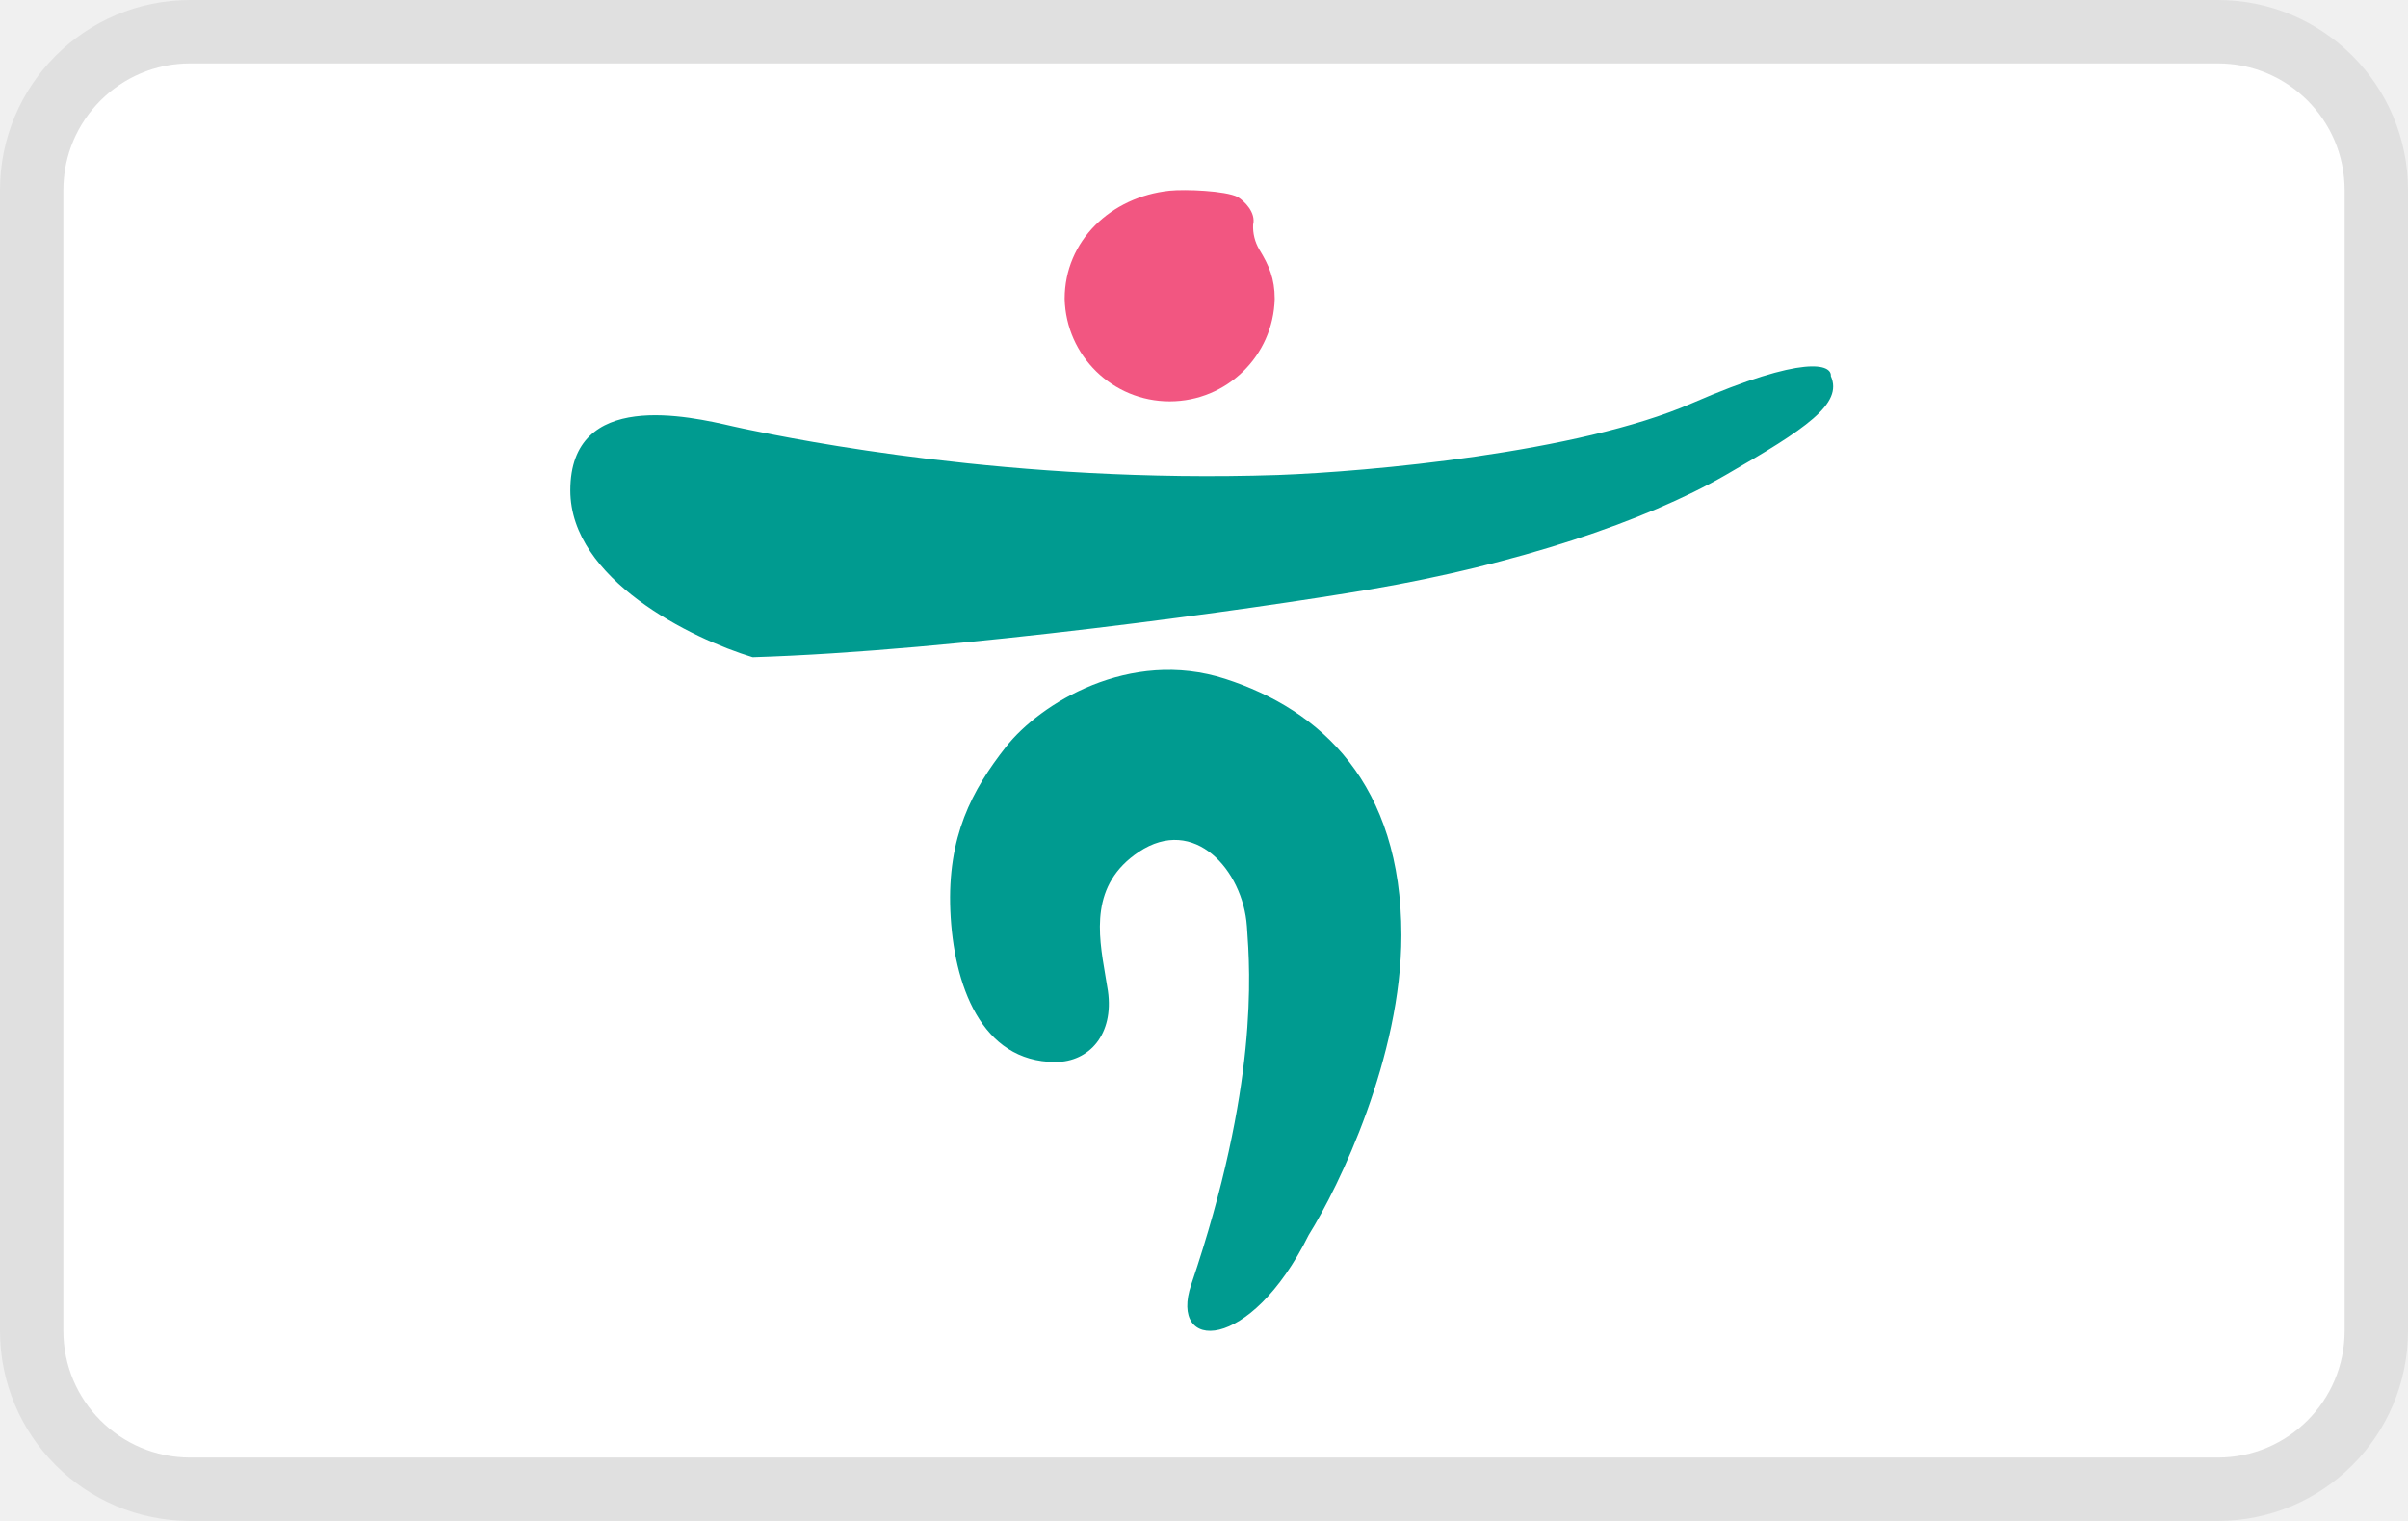
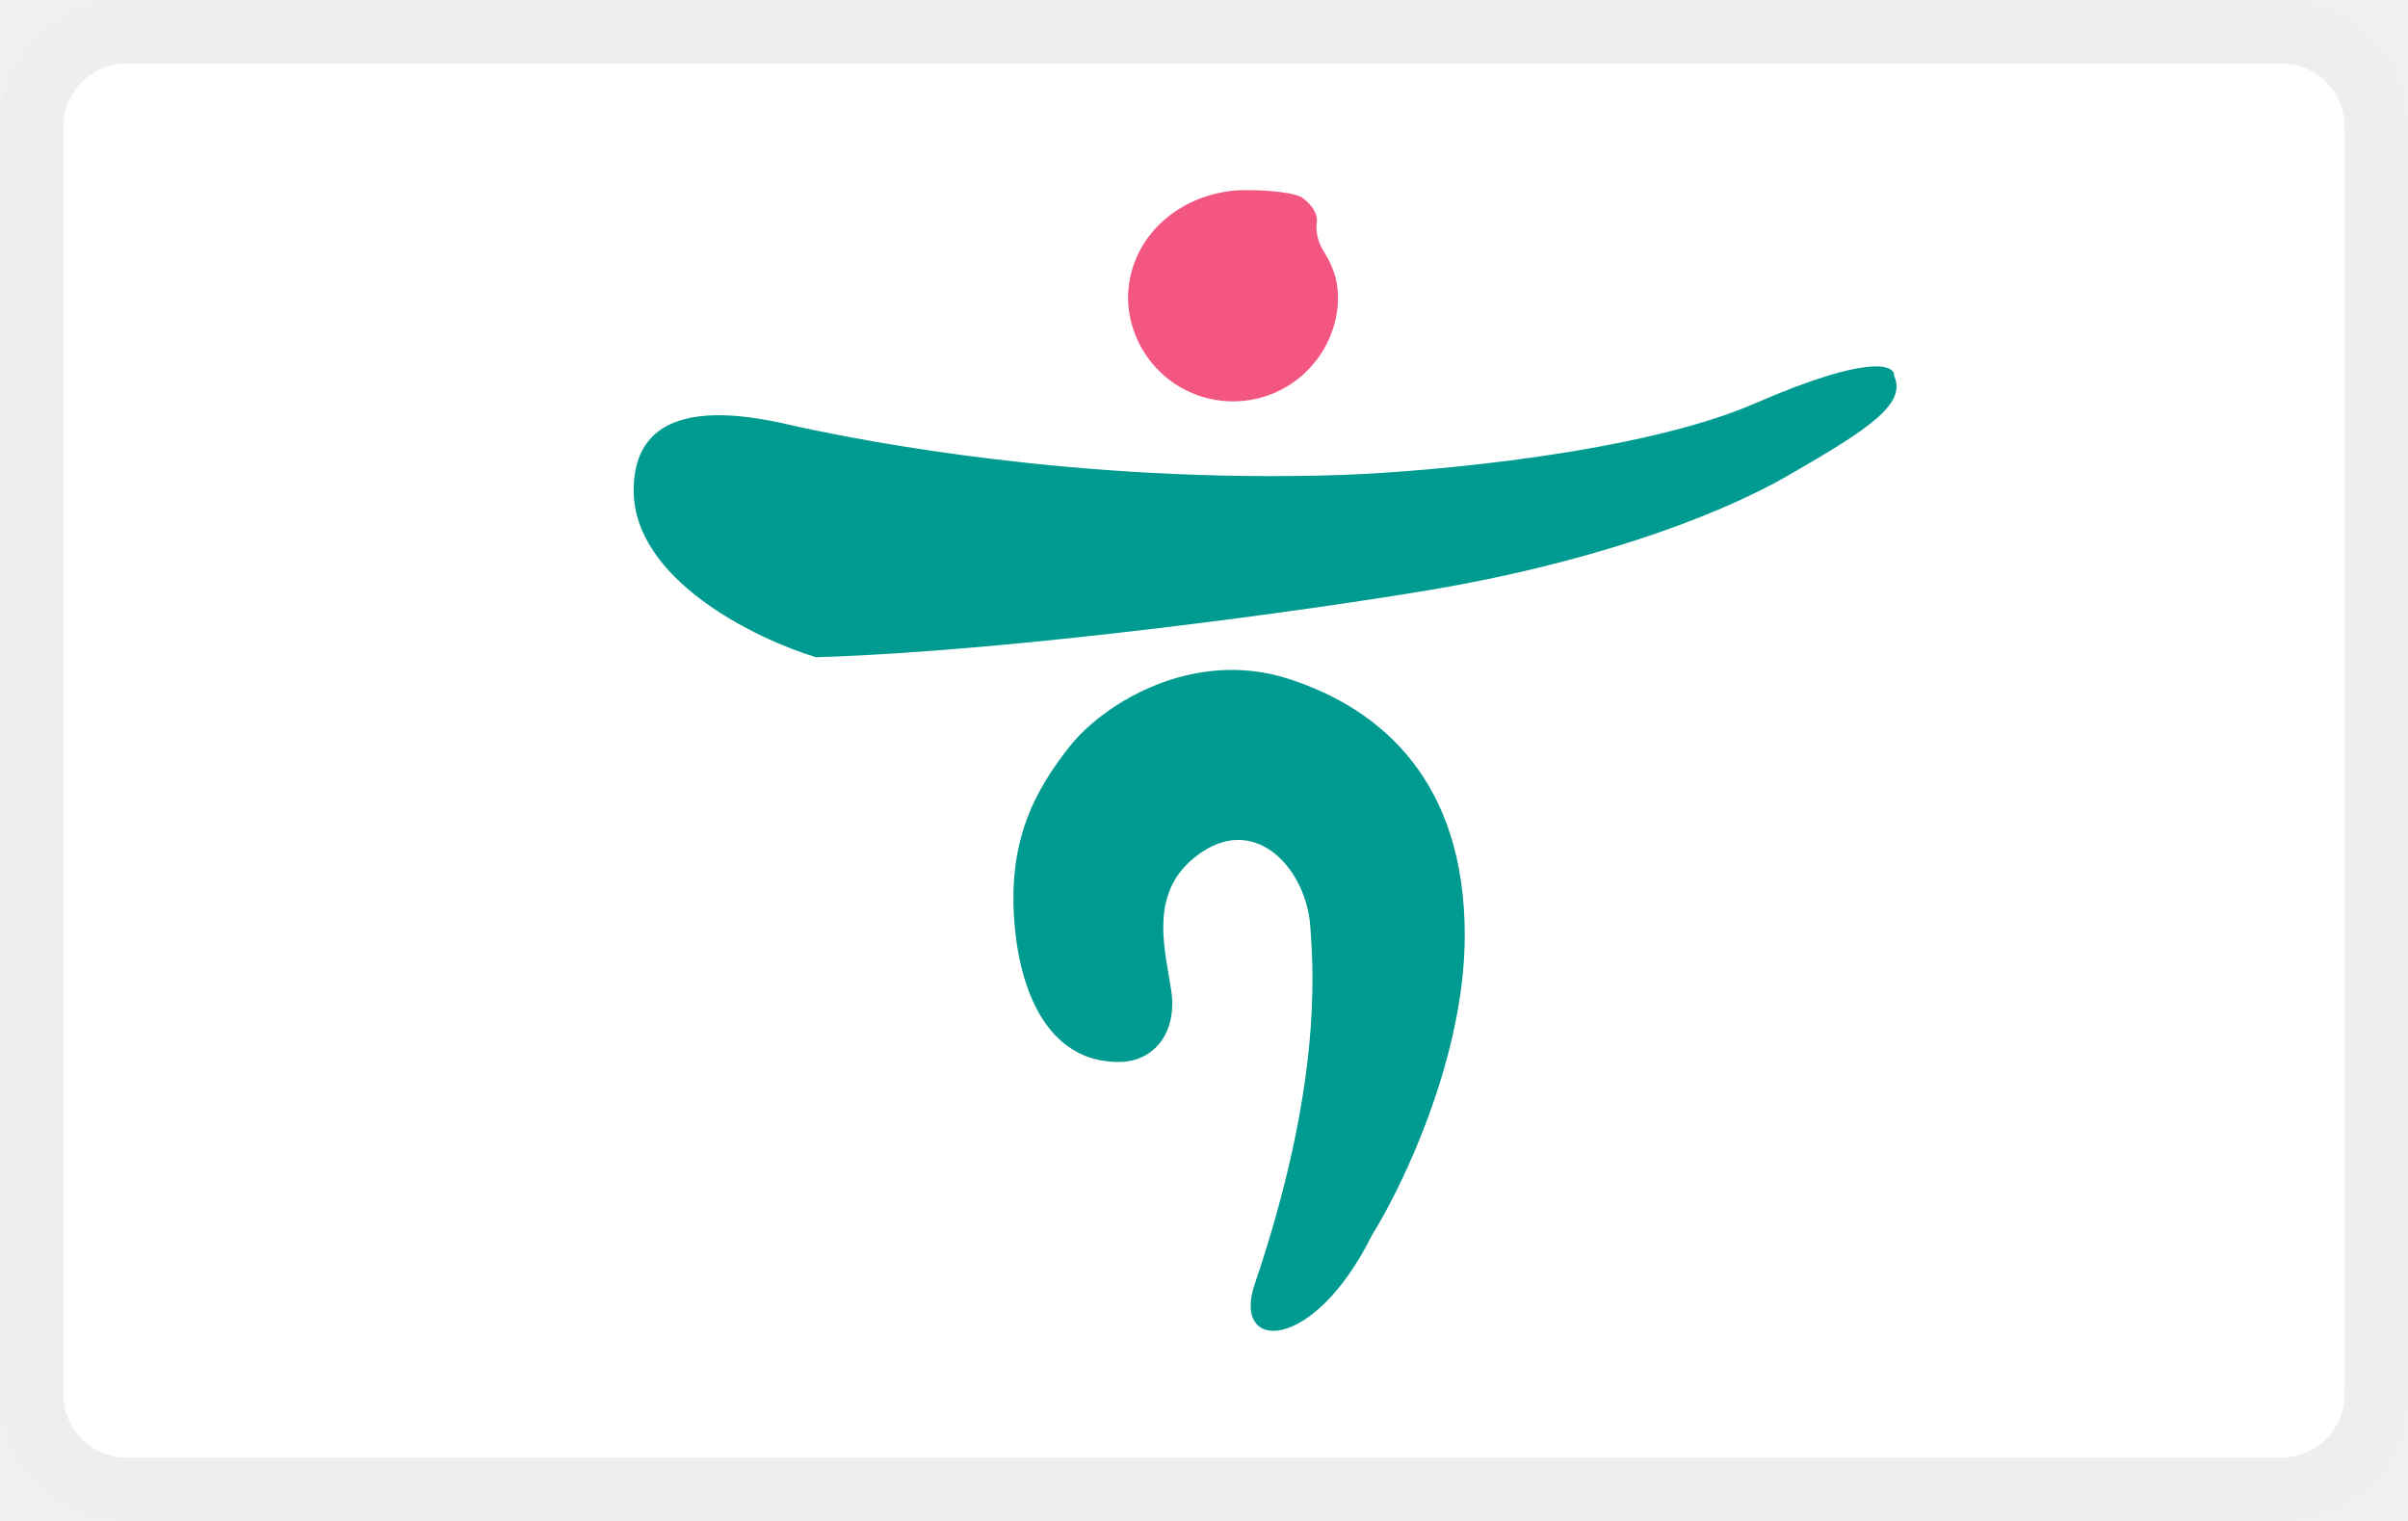
- <svg xmlns="http://www.w3.org/2000/svg" fill="none" width="38" height="24" aria-labelledby="pi-hana_card">
-   <rect x="1" y="1" width="36" height="22" rx="2" fill="#fff" />
-   <rect x=".5" y=".5" width="37" height="23" rx="2.5" stroke="#000" stroke-opacity=".07" />
-   <path opacity=".72" d="M20.116 4.716a1.658 1.658 0 01-3.315 0c0-.916.73-1.61 1.657-1.707.244-.025.878 0 1.073.098.104.064.292.244.244.439a.71.71 0 00.097.39c.155.252.244.462.244.78z" fill="#ED1550" />
-   <path fill-rule="evenodd" clip-rule="evenodd" d="M11.877 10.371C10.916 10.08 9 9.143 9 7.738c0-1.605 1.876-1.17 2.57-1.01l.16.035.087.018c.73.15 4.162.853 8.348.714 1.43-.052 4.739-.35 6.533-1.131 1.794-.78 2.21-.611 2.194-.43.195.44-.39.83-1.658 1.56-1.268.732-3.315 1.415-5.607 1.805-1.833.312-6.581.975-9.75 1.072zm4.777 6.387c.537 0 .927-.439.83-1.121a9.626 9.626 0 00-.043-.259c-.11-.644-.241-1.421.53-1.935.877-.585 1.643.292 1.706 1.17l.002.027c.05.702.18 2.5-.88 5.628-.363 1.073.927 1.089 1.853-.78.488-.78 1.463-2.818 1.463-4.729 0-2.389-1.268-3.559-2.78-4.047-1.51-.487-2.924.39-3.46 1.073-.537.683-.927 1.414-.878 2.584.049 1.17.487 2.389 1.657 2.389z" fill="#009B90" />
+ <svg xmlns="http://www.w3.org/2000/svg" role="img" fill="none" viewBox="0 0 38 24" width="38" height="24" aria-labelledby="pi-hana_card">
+   <rect width="38" height="24" rx="2" fill="#fff" />
+   <rect x=".5" y=".5" width="37" height="23" rx="1.5" stroke="#000" stroke-opacity=".07" />
+   <path opacity=".72" d="M21.116 4.716a1.658 1.658 0 01-3.315 0c0-.916.73-1.61 1.657-1.707.244-.025.878 0 1.073.098.104.064.292.244.244.439a.71.71 0 00.097.39c.155.252.244.462.244.78z" fill="#ED1550" />
+   <path fill-rule="evenodd" clip-rule="evenodd" d="M12.877 10.371C11.916 10.08 10 9.143 10 7.738c0-1.605 1.876-1.17 2.57-1.01l.16.035.087.018c.73.15 4.162.853 8.348.714 1.43-.052 4.739-.35 6.533-1.131 1.794-.78 2.21-.611 2.194-.43.195.44-.39.83-1.658 1.56-1.268.732-3.315 1.415-5.607 1.805-1.833.312-6.581.975-9.75 1.072zm4.777 6.387c.537 0 .927-.439.83-1.121a9.626 9.626 0 00-.043-.259c-.11-.644-.241-1.421.53-1.935.877-.585 1.643.292 1.706 1.17l.002.027c.05.702.18 2.5-.88 5.628-.363 1.073.927 1.089 1.853-.78.488-.78 1.463-2.818 1.463-4.729 0-2.389-1.268-3.559-2.78-4.047-1.51-.487-2.924.39-3.46 1.073-.537.683-.927 1.414-.878 2.584.049 1.17.487 2.389 1.657 2.389z" fill="#009B90" />
</svg>
